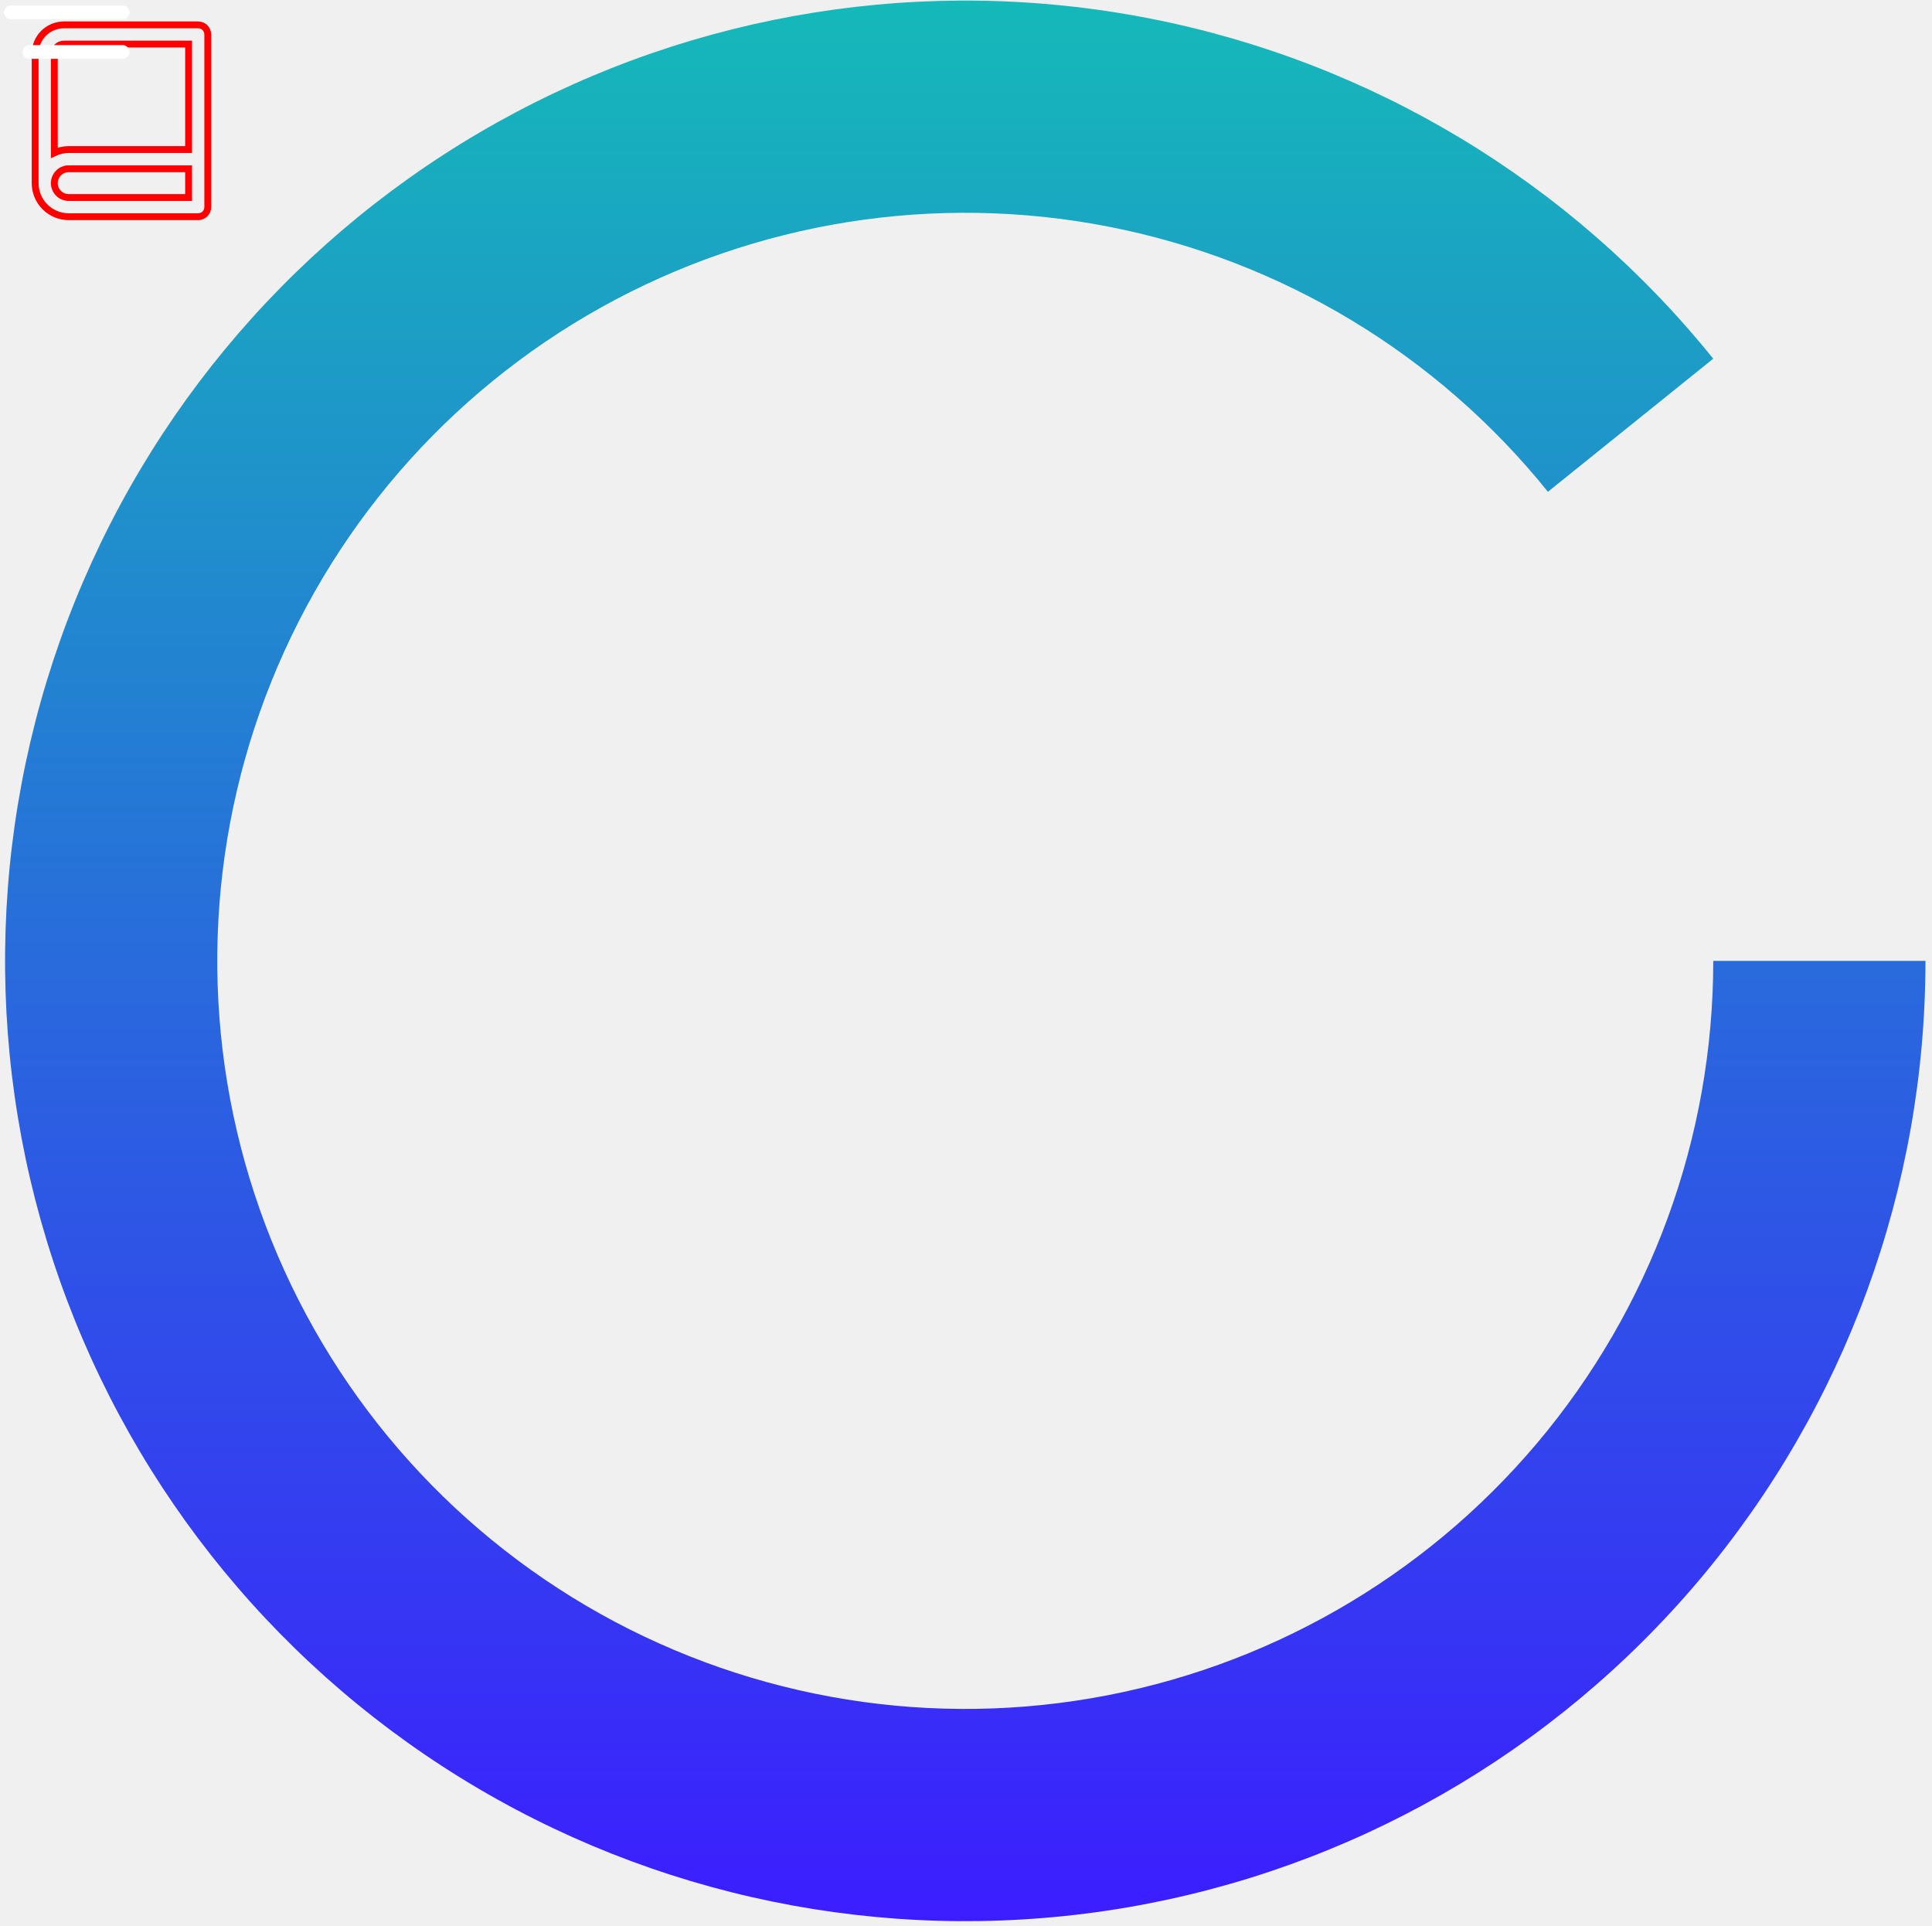
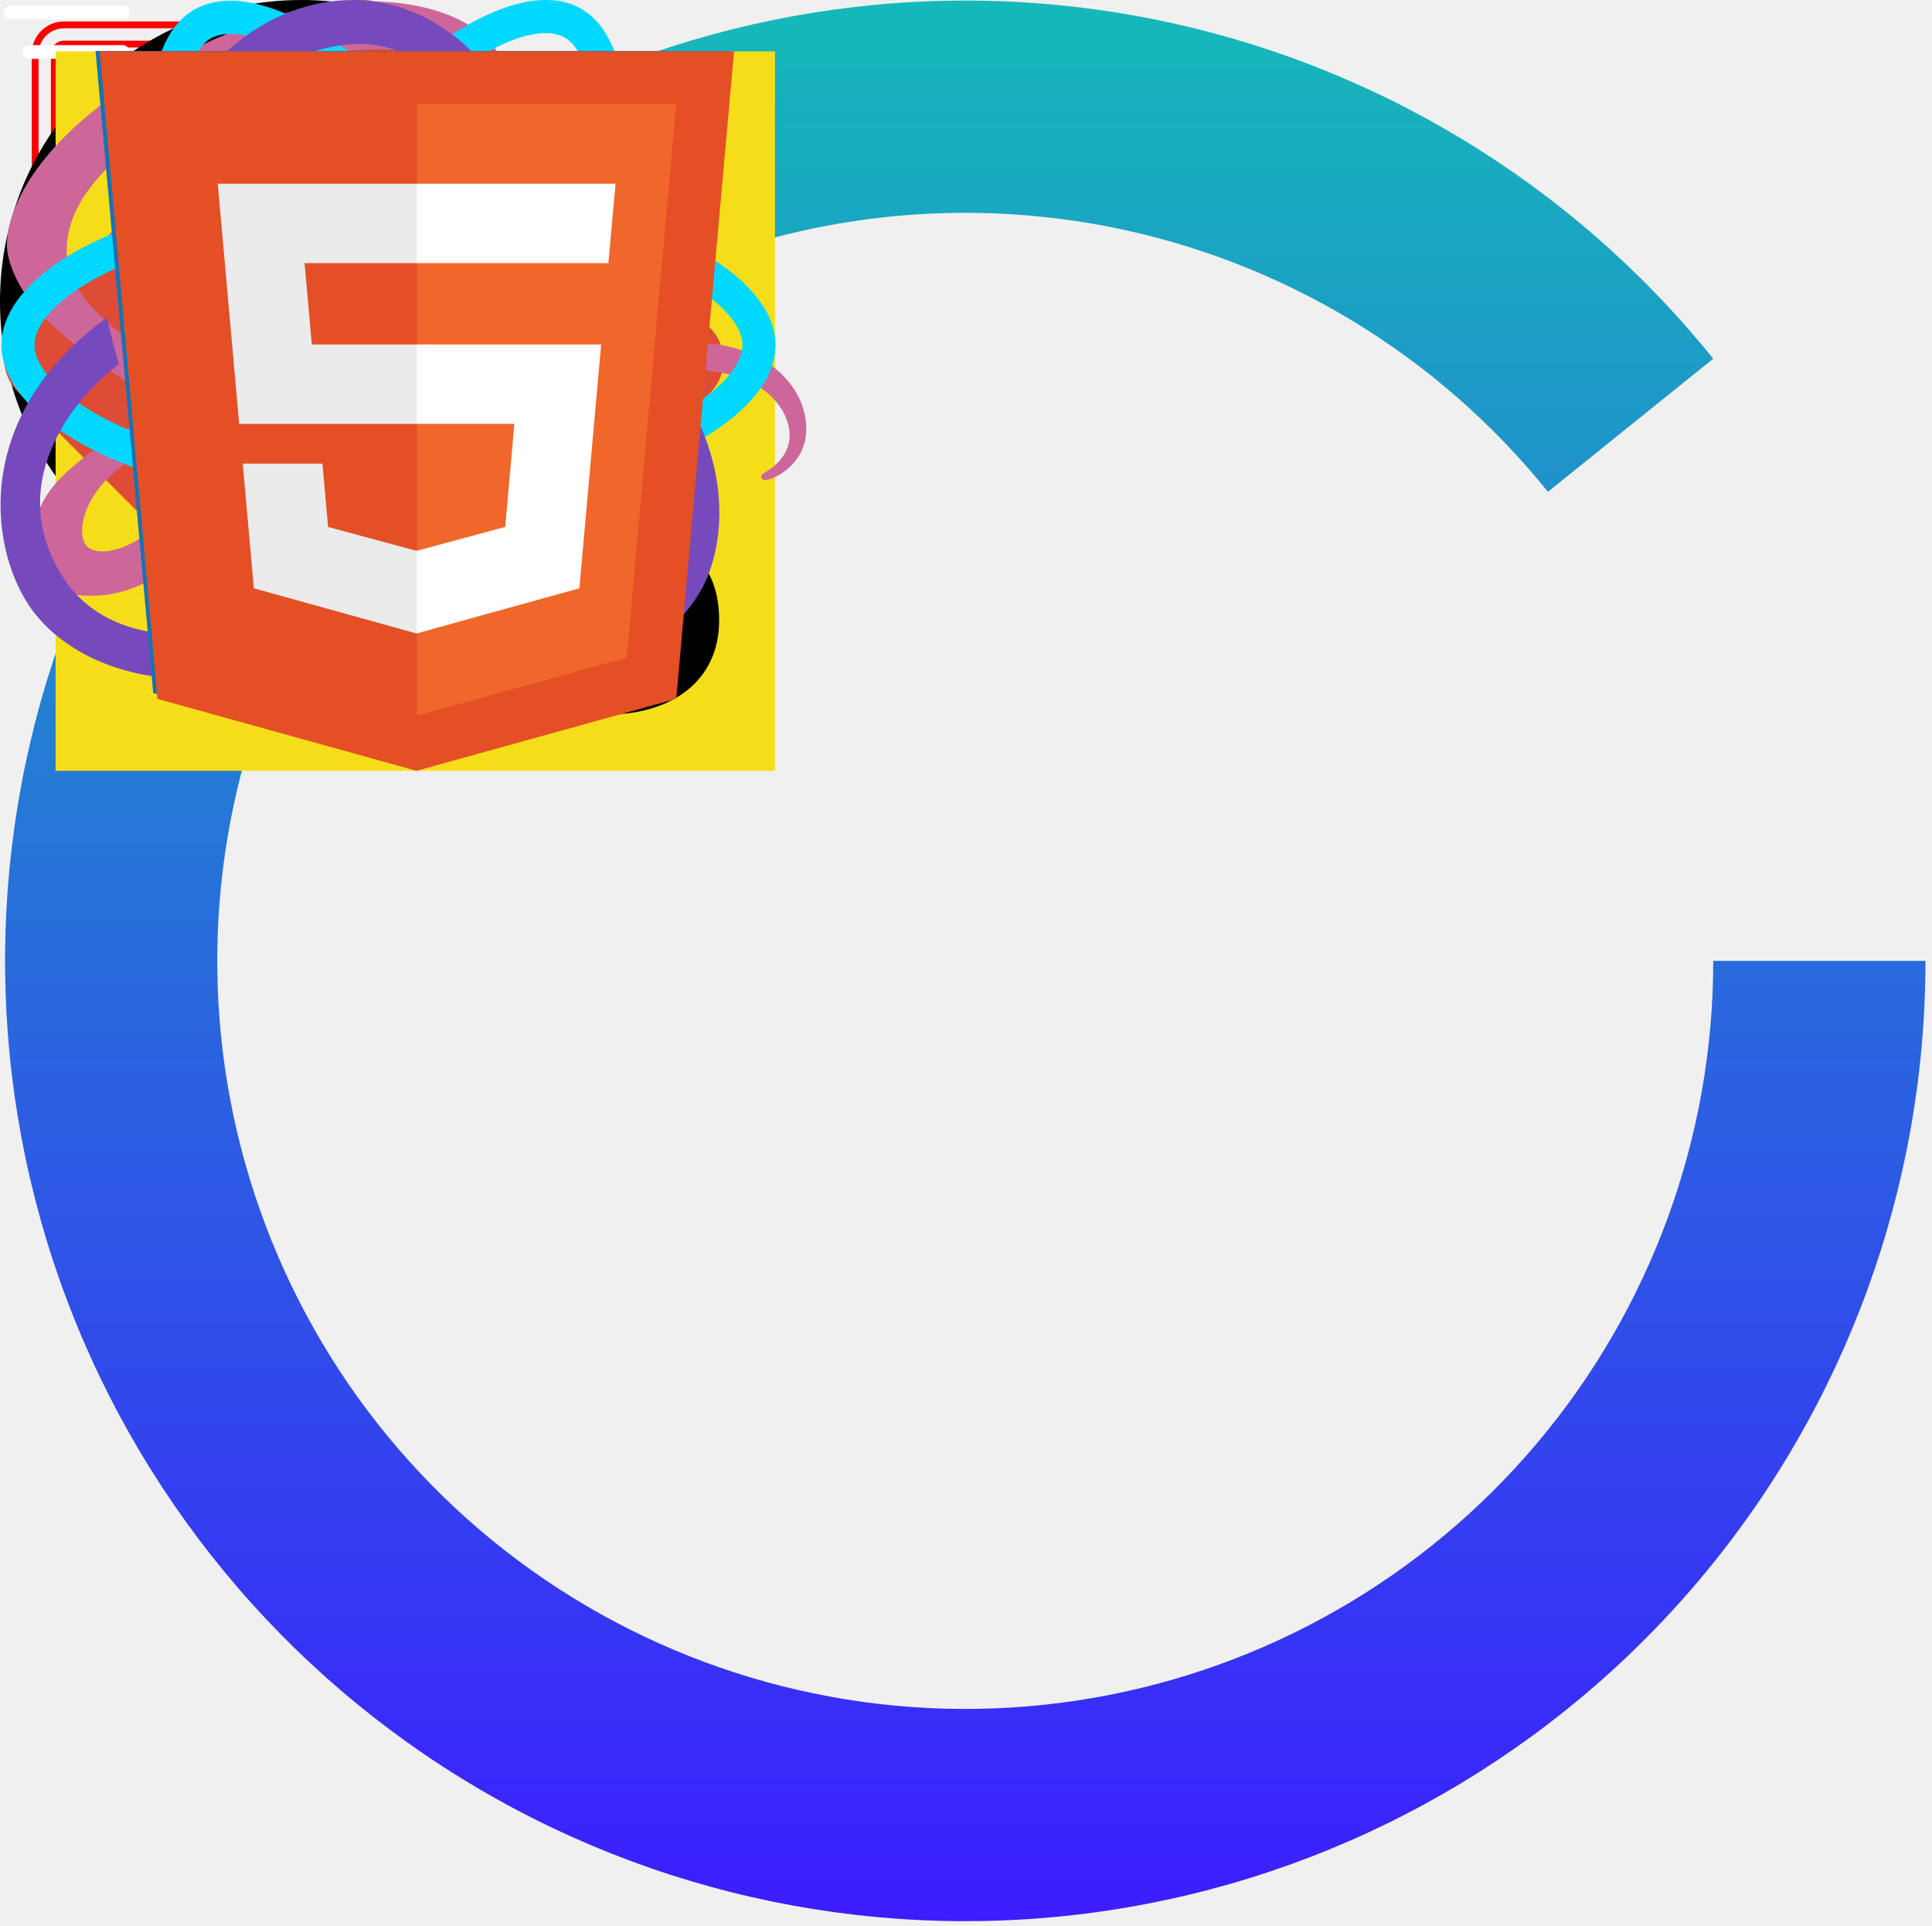
<svg xmlns="http://www.w3.org/2000/svg" width="282" height="281" viewBox="0 0 282 281" fill="none">
  <g id="ellipse">
    <path d="M281.046 140.238C281.046 173.311 269.35 205.319 248.027 230.6C226.704 255.881 197.127 272.807 164.528 278.384C131.928 283.962 98.407 277.831 69.892 261.076C41.377 244.322 19.706 218.023 8.711 186.831C-2.284 155.639 -1.894 121.564 9.812 90.632C21.518 59.7 43.785 33.904 72.677 17.807C101.568 1.709 135.221 -3.653 167.684 2.669C200.147 8.991 229.328 26.59 250.067 52.353L225.94 71.775C209.784 51.706 187.052 37.997 161.763 33.072C136.474 28.147 110.258 32.324 87.752 44.864C65.246 57.404 47.9 77.499 38.781 101.595C29.662 125.691 29.358 152.236 37.923 176.534C46.488 200.833 63.37 221.319 85.583 234.371C107.796 247.423 133.909 252.199 159.304 247.854C184.699 243.51 207.74 230.324 224.35 210.63C240.961 190.936 250.072 166.002 250.072 140.238H281.046Z" fill="url(#paint0_linear_13_3255)" />
    <defs>
      <linearGradient id="paint0_linear_13_3255" x1="140.893" y1="0.085" x2="140.893" y2="280.392" gradientUnits="userSpaceOnUse">
        <stop stop-color="#15B9B9" />
        <stop offset="1" stop-color="#3C1DFF" />
      </linearGradient>
    </defs>
  </g>
  <g id="frame">
    <g clip-path="url(#clip0_13_3280)">
      <path d="M5.13 26.729V7.832C5.13 6.718 5.572 5.65 6.36 4.862C7.147 4.075 8.215 3.632 9.329 3.632H28.927C29.298 3.632 29.654 3.78 29.917 4.042C30.179 4.305 30.327 4.661 30.327 5.032V30.229C30.327 30.6 30.179 30.956 29.917 31.219C29.654 31.481 29.298 31.629 28.927 31.629H10.029C8.73 31.629 7.484 31.113 6.565 30.194C5.646 29.275 5.13 28.029 5.13 26.729ZM27.527 28.829V24.63H10.029C9.472 24.63 8.938 24.851 8.544 25.245C8.151 25.638 7.929 26.172 7.929 26.729C7.929 27.286 8.151 27.82 8.544 28.214C8.938 28.608 9.472 28.829 10.029 28.829H27.527ZM7.929 22.302C8.585 21.99 9.303 21.829 10.029 21.83H27.527V6.432H9.329C8.958 6.432 8.602 6.579 8.339 6.842C8.077 7.104 7.929 7.46 7.929 7.832V22.302Z" stroke="red" />
    </g>
    <defs>
      <clipPath id="clip0_13_3280">
        <rect width="33.596" height="33.596" fill="white" transform="translate(0.930237 0.83252)" />
      </clipPath>
    </defs>
  </g>
  <symbol id="rectangle" viewBox="0 0 490 26" fill="none">
    <rect x="0.882" y="0.984" width="488.421" height="24.299" rx="12.15" fill="url(#paint0_linear_13_3274)" />
    <defs>
      <linearGradient id="paint0_linear_13_3274" x1="44.4" y1="13.134" x2="500.086" y2="13.134" gradientUnits="userSpaceOnUse">
        <stop offset="0.104" stop-color="#3C1DFF" />
        <stop offset="0.75" stop-color="#14C9C9" />
      </linearGradient>
    </defs>
  </symbol>
  <g id="vector">
    <path d="M1.58 1.805H17.906M4.301 7.587H17.906" stroke="white" stroke-width="2" stroke-linecap="round" />
  </g>
+   <g>
+     <g id="github">
+       <path fill-rule="evenodd" clip-rule="evenodd" d="M44 0C19.69 0 0 19.69 0 44C0 63.47 12.595 79.915 30.085 85.745C32.285 86.13 33.11 84.81 33.11 83.655C33.11 82.61 33.055 79.145 33.055 75.46C22 77.495 19.14 72.765 18.26 70.29C17.765 69.025 15.62 65.12 13.75 64.075C12.21 63.25 10.01 61.215 13.695 61.16C17.16 61.105 19.635 64.35 20.46 65.67C24.42 72.325 30.745 70.455 33.275 69.3C33.66 66.44 34.815 64.515 36.08 63.415C26.29 62.315 16.06 58.52 16.06 41.69C16.06 36.905 17.765 32.945 20.57 29.865C20.13 28.765 18.59 24.255 21.01 18.205C21.01 18.205 24.695 17.05 33.11 22.715C36.63 21.725 40.37 21.23 44.11 21.23C47.85 21.23 51.59 21.725 55.11 22.715C63.525 16.995 67.21 18.205 67.21 18.205C69.63 24.255 68.09 28.765 67.65 29.865C70.455 32.945 72.16 36.85 72.16 41.69C72.16 58.575 61.875 62.315 52.085 63.415C53.68 64.79 55.055 67.43 55.055 71.555C55.055 77.44 55 82.17 55 83.655C55 84.81 55.825 86.185 58.025 85.745C66.76 82.796 74.35 77.182 79.727 69.694C85.104 62.205 87.997 53.219 88 44C88 19.69 68.31 0 44 0Z" fill="black" />
+     </g>
+     <g id="vscode">
+       <path d="M8.116 7.5H113.116V112.5H8.116V7.5Z" fill="#F5DE19" />
+       <path d="M78.65 89.531C79.545 91.349 80.935 92.876 82.66 93.938C84.385 94.999 86.375 95.552 88.4 95.531C92.488 95.531 95.101 93.487 95.101 90.656C95.101 87.281 92.416 86.074 87.916 84.105L85.449 83.047C78.324 80.014 73.599 76.215 73.599 68.183C73.599 60.784 79.224 55.148 88.048 55.148C90.904 54.941 93.758 55.581 96.253 56.986C98.749 58.391 100.775 60.499 102.08 63.049L94.366 67.98C93.864 66.716 92.989 65.635 91.858 64.879C90.727 64.124 89.393 63.73 88.033 63.75C87.439 63.691 86.84 63.755 86.273 63.94C85.706 64.125 85.184 64.427 84.74 64.824C84.296 65.222 83.939 65.709 83.693 66.252C83.447 66.795 83.317 67.384 83.311 67.98C83.311 70.939 85.145 72.139 89.379 73.98L91.846 75.037C100.231 78.634 104.971 82.297 104.971 90.536C104.971 99.42 97.993 104.287 88.621 104.287C84.97 104.52 81.329 103.691 78.139 101.901C74.948 100.11 72.344 97.434 70.64 94.196L78.65 89.531ZM43.794 90.386C45.343 93.135 46.753 95.46 50.143 95.46C53.383 95.46 55.43 94.192 55.43 89.261V55.71H65.296V89.392C65.296 99.608 59.296 104.257 50.563 104.257C47.475 104.426 44.41 103.657 41.768 102.051C39.126 100.444 37.032 98.076 35.761 95.257L43.794 90.386Z" fill="black" />
+     </g>
+     <g id="git">
+       <g clip-path="url(#clip0_13_2984)">
+         <path d="M103.62 47.822L57.776 1.98C55.137 -0.66 50.855 -0.66 48.213 1.98L38.694 11.5L50.77 23.576C53.576 22.628 56.794 23.264 59.031 25.501C61.279 27.753 61.911 30.998 60.939 33.813L72.578 45.452C75.393 44.482 78.642 45.109 80.891 47.362C84.034 50.504 84.034 55.596 80.891 58.74C77.747 61.884 72.655 61.884 69.51 58.74C67.145 56.373 66.561 52.901 67.758 49.989L56.905 39.135L56.903 67.697C57.69 68.086 58.409 68.6 59.031 69.219C62.174 72.361 62.174 77.453 59.031 80.6C55.887 83.742 50.793 83.742 47.654 80.6C44.511 77.453 44.511 72.361 47.654 69.219C48.407 68.466 49.302 67.869 50.287 67.463V38.635C49.3 38.232 48.405 37.635 47.654 36.879C45.272 34.501 44.7 31.007 45.92 28.083L34.015 16.177L2.581 47.61C-0.06 50.252 -0.06 54.535 2.581 57.175L48.426 103.018C51.065 105.658 55.346 105.658 57.989 103.018L103.619 57.388C106.26 54.747 106.26 50.462 103.619 47.822" fill="#DE4C36" />
+       </g>
+       <defs>
+         <clipPath id="clip0_13_2984">
+           <rect width="105" height="105" fill="white" transform="translate(0.600006)" />
+         </clipPath>
+       </defs>
+     </g>
+     <g id="sass">
+       <g clip-path="url(#clip0_13_2988)">
+         <path d="M101.473 50.077C97.403 50.097 93.865 51.069 90.903 52.506C89.816 50.372 88.73 48.471 88.538 47.076C88.325 45.449 88.069 44.456 88.325 42.512C88.581 40.568 89.731 37.8 89.71 37.589C89.689 37.378 89.454 36.385 87.11 36.364C84.766 36.342 82.741 36.807 82.507 37.42C82.272 38.033 81.825 39.427 81.527 40.864C81.122 42.977 76.839 50.52 74.388 54.471C73.599 52.929 72.918 51.577 72.768 50.499C72.555 48.872 72.299 47.879 72.555 45.935C72.811 43.991 73.962 41.224 73.94 41.012C73.919 40.801 73.684 39.807 71.34 39.787C68.996 39.765 66.971 40.23 66.737 40.843C66.503 41.456 66.247 42.892 65.757 44.287C65.267 45.682 59.577 58.275 58.085 61.529C57.482 62.845 56.85 64.149 56.189 65.438C56.189 65.438 56.167 65.501 56.103 65.607C55.895 66.011 55.682 66.412 55.464 66.811V66.832C55.144 67.403 54.803 67.931 54.633 67.931C54.505 67.931 54.271 66.409 54.675 64.339C55.528 59.965 57.552 53.161 57.531 52.929C57.531 52.802 57.915 51.619 56.21 51.006C54.548 50.393 53.951 51.407 53.802 51.407C53.653 51.407 53.546 51.767 53.546 51.767C53.546 51.767 55.4 44.118 50.008 44.118C46.642 44.118 41.996 47.773 39.694 51.069C37.078 52.481 34.464 53.897 31.852 55.317C30.595 56.014 29.295 56.711 28.08 57.366C27.995 57.282 27.91 57.176 27.824 57.092C21.303 50.182 9.242 45.301 9.753 36.026C9.945 32.645 11.117 23.77 32.918 12.995C50.861 4.226 65.139 6.655 67.611 12.044C71.148 19.735 59.961 34.018 41.42 36.089C34.346 36.871 30.637 34.166 29.7 33.152C28.72 32.095 28.57 32.032 28.208 32.243C27.611 32.561 27.995 33.511 28.208 34.06C28.762 35.497 31.042 38.033 34.899 39.28C38.309 40.378 46.599 40.991 56.636 37.145C67.867 32.835 76.647 20.855 74.068 10.818C71.489 0.634 54.441 -2.726 38.309 2.958C28.72 6.339 18.32 11.663 10.84 18.594C1.954 26.834 0.547 33.997 1.122 36.998C3.19 47.647 18.001 54.577 23.925 59.711C23.626 59.88 23.349 60.029 23.115 60.156C20.153 61.613 8.858 67.466 6.045 73.657C2.849 80.672 6.557 85.701 9.008 86.376C16.615 88.469 24.436 84.708 28.634 78.495C32.832 72.283 32.321 64.212 30.382 60.514C30.36 60.472 30.339 60.43 30.296 60.388C31.064 59.944 31.852 59.479 32.619 59.035C34.03 58.209 35.458 57.413 36.903 56.647C36.178 58.613 35.645 60.958 35.39 64.339C35.07 68.311 36.711 73.466 38.863 75.495C39.822 76.383 40.952 76.404 41.676 76.404C44.191 76.404 45.321 74.333 46.578 71.882C48.112 68.882 49.497 65.395 49.497 65.395C49.497 65.395 47.771 74.819 52.459 74.819C54.164 74.819 55.89 72.621 56.658 71.502V71.523C56.658 71.523 56.7 71.459 56.785 71.311C56.956 71.037 57.062 70.867 57.062 70.867V70.826C57.744 69.642 59.279 66.959 61.559 62.5C64.5 56.753 67.334 49.57 67.334 49.57C67.334 49.57 67.59 51.323 68.463 54.239C68.975 55.95 70.04 57.831 70.893 59.648C70.211 60.599 69.785 61.127 69.785 61.127L69.806 61.148C69.252 61.867 68.655 62.648 67.995 63.409C65.672 66.156 62.902 69.305 62.518 70.213C62.07 71.29 62.177 72.072 63.03 72.706C63.648 73.171 64.755 73.234 65.885 73.171C67.974 73.023 69.444 72.516 70.168 72.199C71.298 71.798 72.619 71.185 73.855 70.276C76.135 68.607 77.52 66.219 77.392 63.071C77.329 61.339 76.753 59.606 76.05 57.979C76.263 57.683 76.455 57.387 76.668 57.092C80.269 51.872 83.061 46.146 83.061 46.146C83.061 46.146 83.317 47.9 84.191 50.816C84.617 52.295 85.491 53.901 86.257 55.464C82.869 58.19 80.781 61.359 80.035 63.43C78.693 67.276 79.737 69.008 81.719 69.41C82.613 69.6 83.892 69.177 84.83 68.776C86.023 68.396 87.43 67.741 88.772 66.768C91.053 65.1 93.248 62.775 93.12 59.627C93.055 58.19 92.672 56.774 92.139 55.401C95.016 54.218 98.724 53.563 103.455 54.112C113.599 55.295 115.602 61.571 115.218 64.212C114.835 66.853 112.704 68.29 112.001 68.734C111.297 69.178 111.063 69.325 111.127 69.642C111.212 70.107 111.553 70.086 112.15 70.001C112.981 69.854 117.478 67.867 117.669 63.008C117.989 56.796 112.022 50.013 101.473 50.077ZM23.221 76.235C19.854 79.869 15.166 81.242 13.142 80.08C10.968 78.833 11.82 73.466 15.955 69.621C18.469 67.276 21.708 65.099 23.861 63.768C24.351 63.472 25.076 63.05 25.949 62.522C26.098 62.437 26.184 62.395 26.184 62.395L26.695 62.078C28.208 67.571 26.759 72.41 23.221 76.235ZM47.728 59.711C46.556 62.543 44.106 69.79 42.614 69.389C41.335 69.051 40.547 63.557 42.358 58.127C43.275 55.401 45.214 52.147 46.343 50.88C48.176 48.851 50.2 48.174 50.69 48.999C51.309 50.077 48.453 57.937 47.728 59.711ZM67.952 69.304C67.462 69.558 66.993 69.727 66.78 69.6C66.631 69.515 66.993 69.177 66.993 69.177C66.993 69.177 69.529 66.473 70.531 65.247C71.106 64.529 71.788 63.684 72.513 62.733V63.008C72.513 66.24 69.358 68.417 67.952 69.304H67.952ZM83.551 65.776C83.189 65.522 83.253 64.677 84.467 62.035C84.936 61 86.044 59.268 87.941 57.599C88.154 58.275 88.304 58.93 88.282 59.542C88.261 63.62 85.32 65.142 83.551 65.776Z" fill="#CD6799" />
+       </g>
+       <defs>
+         <clipPath id="clip0_13_2988">
+           <rect width="117" height="87" fill="white" transform="translate(0.799988)" />
+         </clipPath>
+       </defs>
+     </g>
+     <g id="react">
+       <g clip-path="url(#clip0_13_2986)">
+         <path d="M93.106 32.703C91.903 32.289 90.69 31.905 89.469 31.552C89.674 30.711 89.863 29.879 90.031 29.062C92.784 15.648 90.984 4.842 84.836 1.284C78.942 -2.127 69.302 1.429 59.566 9.933C58.606 10.773 57.668 11.637 56.752 12.524C56.139 11.934 55.515 11.356 54.88 10.789C44.677 1.696 34.449 -2.136 28.308 1.432C22.419 4.854 20.675 15.013 23.154 27.725C23.4 28.984 23.679 30.237 23.989 31.482C22.541 31.895 21.144 32.334 19.807 32.802C7.844 36.988 0.205 43.548 0.205 50.353C0.205 57.381 8.406 64.43 20.866 68.704C21.876 69.049 22.895 69.369 23.921 69.663C23.588 71.004 23.292 72.354 23.034 73.711C20.671 86.204 22.516 96.122 28.389 99.522C34.456 103.033 44.637 99.425 54.551 90.727C55.355 90.02 56.141 89.293 56.908 88.546C57.9 89.507 58.919 90.439 59.963 91.343C69.566 99.636 79.05 102.985 84.918 99.576C90.978 96.055 92.948 85.4 90.391 72.436C90.189 71.42 89.963 70.409 89.713 69.405C90.428 69.192 91.13 68.973 91.814 68.746C104.767 64.438 113.195 57.475 113.195 50.353C113.195 43.523 105.309 36.919 93.106 32.703ZM90.296 64.147C89.678 64.353 89.044 64.55 88.398 64.743C86.968 60.2 85.039 55.368 82.677 50.376C84.93 45.504 86.786 40.734 88.176 36.22C89.332 36.556 90.453 36.91 91.535 37.283C101.991 40.896 108.369 46.237 108.369 50.353C108.369 54.737 101.481 60.428 90.296 64.147ZM85.656 73.376C86.787 79.109 86.948 84.292 86.199 88.344C85.526 91.984 84.173 94.412 82.499 95.384C78.939 97.453 71.323 94.764 63.111 87.671C62.14 86.831 61.193 85.963 60.27 85.07C63.454 81.576 66.636 77.513 69.741 73.001C75.204 72.514 80.364 71.719 85.044 70.633C85.269 71.543 85.473 72.457 85.656 73.376ZM38.726 95.026C35.247 96.259 32.476 96.295 30.801 95.325C27.237 93.262 25.755 85.298 27.776 74.615C28.017 73.353 28.291 72.097 28.601 70.85C33.229 71.878 38.352 72.617 43.828 73.062C46.954 77.478 50.228 81.536 53.527 85.089C52.826 85.77 52.108 86.434 51.374 87.079C46.99 90.925 42.597 93.654 38.726 95.026ZM22.428 64.12C16.918 62.23 12.368 59.774 9.249 57.093C6.447 54.685 5.032 52.293 5.032 50.353C5.032 46.223 11.166 40.956 21.396 37.377C22.638 36.943 23.937 36.533 25.286 36.148C26.7 40.764 28.554 45.59 30.793 50.471C28.525 55.423 26.644 60.327 25.216 64.997C24.28 64.728 23.35 64.436 22.428 64.12ZM27.891 26.795C25.768 15.903 27.178 7.687 30.727 5.625C34.507 3.429 42.865 6.56 51.675 14.412C52.25 14.925 52.815 15.448 53.371 15.982C50.088 19.52 46.844 23.548 43.745 27.937C38.431 28.431 33.344 29.225 28.668 30.289C28.38 29.131 28.121 27.966 27.891 26.795V26.795ZM76.63 38.874C75.525 36.959 74.38 35.068 73.194 33.202C76.799 33.66 80.253 34.267 83.497 35.01C82.523 38.142 81.309 41.417 79.881 44.775C78.837 42.787 77.753 40.819 76.63 38.874ZM56.754 19.444C58.981 21.865 61.21 24.568 63.404 27.5C58.955 27.289 54.498 27.289 50.049 27.498C52.244 24.592 54.493 21.893 56.754 19.444ZM36.751 38.907C35.642 40.837 34.579 42.792 33.561 44.771C32.156 41.425 30.953 38.136 29.971 34.958C33.195 34.235 36.633 33.643 40.215 33.194C39.016 35.07 37.861 36.975 36.751 38.907V38.907ZM40.318 67.857C36.617 67.442 33.127 66.881 29.904 66.177C30.902 62.943 32.131 59.583 33.567 56.165C34.589 58.146 35.657 60.103 36.77 62.033C37.915 64.018 39.1 65.961 40.318 67.857ZM56.888 81.603C54.6 79.126 52.318 76.385 50.089 73.437C52.253 73.522 54.458 73.566 56.7 73.566C59.003 73.566 61.28 73.514 63.52 73.414C61.32 76.415 59.099 79.159 56.888 81.603ZM79.926 55.991C81.437 59.446 82.71 62.788 83.72 65.967C80.444 66.717 76.907 67.321 73.18 67.77C74.375 65.87 75.531 63.946 76.649 62C77.786 60.021 78.878 58.018 79.926 55.991ZM72.468 59.579C70.756 62.563 68.949 65.491 67.047 68.357C63.604 68.602 60.152 68.723 56.7 68.722C53.184 68.722 49.764 68.612 46.47 68.397C44.519 65.538 42.677 62.605 40.947 59.606H40.948C39.226 56.623 37.618 53.575 36.127 50.468C37.614 47.362 39.217 44.312 40.933 41.327L40.933 41.327C42.648 38.341 44.475 35.421 46.411 32.573C49.771 32.318 53.217 32.185 56.7 32.185H56.7C60.198 32.185 63.648 32.319 67.008 32.577C68.924 35.419 70.74 38.33 72.452 41.301C74.174 44.28 75.798 47.315 77.323 50.4C75.814 53.517 74.194 56.578 72.468 59.579ZM82.425 5.481C86.209 7.671 87.68 16.502 85.303 28.084C85.151 28.823 84.981 29.576 84.795 30.339C80.107 29.253 75.017 28.445 69.687 27.943C66.583 23.506 63.366 19.472 60.136 15.979C60.983 15.16 61.849 14.363 62.735 13.587C71.077 6.301 78.873 3.425 82.425 5.481ZM56.7 40.226C62.272 40.226 66.79 44.76 66.79 50.353C66.79 55.946 62.272 60.48 56.7 60.48C51.128 60.48 46.61 55.946 46.61 50.353C46.61 44.76 51.128 40.226 56.7 40.226Z" fill="#00D8FF" />
+       </g>
+       <defs>
+         <clipPath id="clip0_13_2986">
+           <rect width="113" height="101" fill="white" transform="translate(0.200012)" />
+         </clipPath>
+       </defs>
+     </g>
+     <g id="redux">
+       <path d="M72.779 69.563C76.651 69.162 79.588 65.824 79.455 61.818C79.321 57.813 75.983 54.609 71.978 54.609H71.711C67.572 54.742 64.368 58.214 64.501 62.352C64.635 64.355 65.436 66.091 66.637 67.293C62.098 76.239 55.155 82.781 44.742 88.255C37.665 91.993 30.322 93.329 22.979 92.394C16.971 91.593 12.298 88.923 9.36 84.516C5.088 77.974 4.688 70.897 8.293 63.821C10.83 58.748 14.835 55.009 17.371 53.14C16.837 51.404 16.036 48.467 15.636 46.331C-3.724 60.35 -1.721 79.309 4.154 88.255C8.559 94.931 17.505 99.07 27.385 99.07C30.055 99.07 32.725 98.803 35.395 98.136C52.485 94.797 65.436 84.65 72.779 69.563ZM96.278 53.007C86.13 41.123 71.177 34.581 54.087 34.581H51.951C50.75 32.178 48.213 30.575 45.409 30.575H45.142C41.003 30.709 37.799 34.18 37.932 38.32C38.066 42.325 41.404 45.529 45.409 45.529H45.676C48.613 45.396 51.15 43.527 52.218 40.99H54.621C64.769 40.99 74.381 43.927 83.06 49.668C89.735 54.075 94.542 59.816 97.212 66.759C99.482 72.366 99.348 77.841 96.945 82.514C93.207 89.59 86.932 93.462 78.654 93.462C73.313 93.462 68.24 91.86 65.569 90.658C64.101 91.993 61.43 94.129 59.561 95.465C65.302 98.135 71.177 99.604 76.784 99.604C89.602 99.604 99.081 92.528 102.686 85.451C106.558 77.707 106.291 64.355 96.278 53.007ZM28.453 71.832C28.587 75.838 31.924 79.042 35.93 79.042H36.197C40.336 78.909 43.54 75.437 43.406 71.298C43.273 67.292 39.935 64.088 35.93 64.088H35.663C35.395 64.088 34.995 64.088 34.728 64.221C29.254 55.142 26.985 45.262 27.786 34.581C28.319 26.57 30.99 19.627 35.663 13.885C39.535 8.945 47.011 6.542 52.085 6.409C66.237 6.141 72.245 23.766 72.645 30.842C74.381 31.243 77.319 32.178 79.321 32.845C77.719 11.216 64.368 0 51.551 0C39.535 0 28.453 8.679 24.047 21.496C17.905 38.587 21.911 55.009 29.387 67.96C28.72 68.895 28.319 70.364 28.453 71.832V71.832Z" fill="#764ABC" />
+     </g>
+     <g id="HTML">
+       <path d="M22.365 101.154L13.943 7.438H106.523L98.089 101.139L60.176 111.562L22.365 101.154Z" fill="#1572B6" />
+       <path d="M60.233 103.597L90.87 95.174L98.078 15.102H60.233V103.597Z" fill="#33A9DC" />
+       <path d="M60.233 49.054H75.57L76.628 37.284H60.233V25.79H89.295L89.018 28.872L86.171 60.549H60.233V49.054Z" fill="white" />
+       <path d="M60.304 78.904L60.252 78.919L47.344 75.461L46.519 66.294H34.883L36.507 84.341L60.248 90.879L60.304 90.864V78.904Z" fill="#EBEBEB" />
+       <path d="M74.584 60.062L73.189 75.453L60.263 78.912V90.871L84.023 84.341L84.199 82.4L86.213 60.062H74.584Z" fill="white" />
+       <path d="M60.274 25.79V37.284H32.276L32.044 34.7L31.515 28.872L31.238 25.79H60.274ZM60.233 49.054V60.549H47.486L47.254 57.964L46.729 52.137L46.452 49.054H60.233Z" fill="#EBEBEB" />
+     </g>
+     <g id="CSS">
+       <path d="M22.982 102.004L14.555 7.5H107.143L98.705 101.989L60.793 112.5L22.982 102.004Z" fill="#E44F26" />
+       <path d="M60.849 104.468L91.487 95.974L98.694 15.229H60.849V104.468Z" fill="#F1662A" />
+       <path d="M60.849 50.276H45.512L44.454 38.407H60.849V26.816H31.787L32.064 29.929L34.91 61.867H60.849V50.276ZM60.849 80.377L60.797 80.392L47.889 76.909L47.064 67.665H35.428L37.052 85.86L60.797 92.453L60.849 92.438V80.377Z" fill="#EBEBEB" />
+       <path d="M60.808 50.276V61.867H75.08L73.738 76.901L60.808 80.389V92.449L84.572 85.86L84.744 83.903L87.467 53.389L87.752 50.276H60.808ZM60.808 26.816V38.407H88.805L89.038 35.805L89.567 29.929L89.844 26.816H60.808Z" fill="white" />
+     </g>
+   </g>
</svg>
